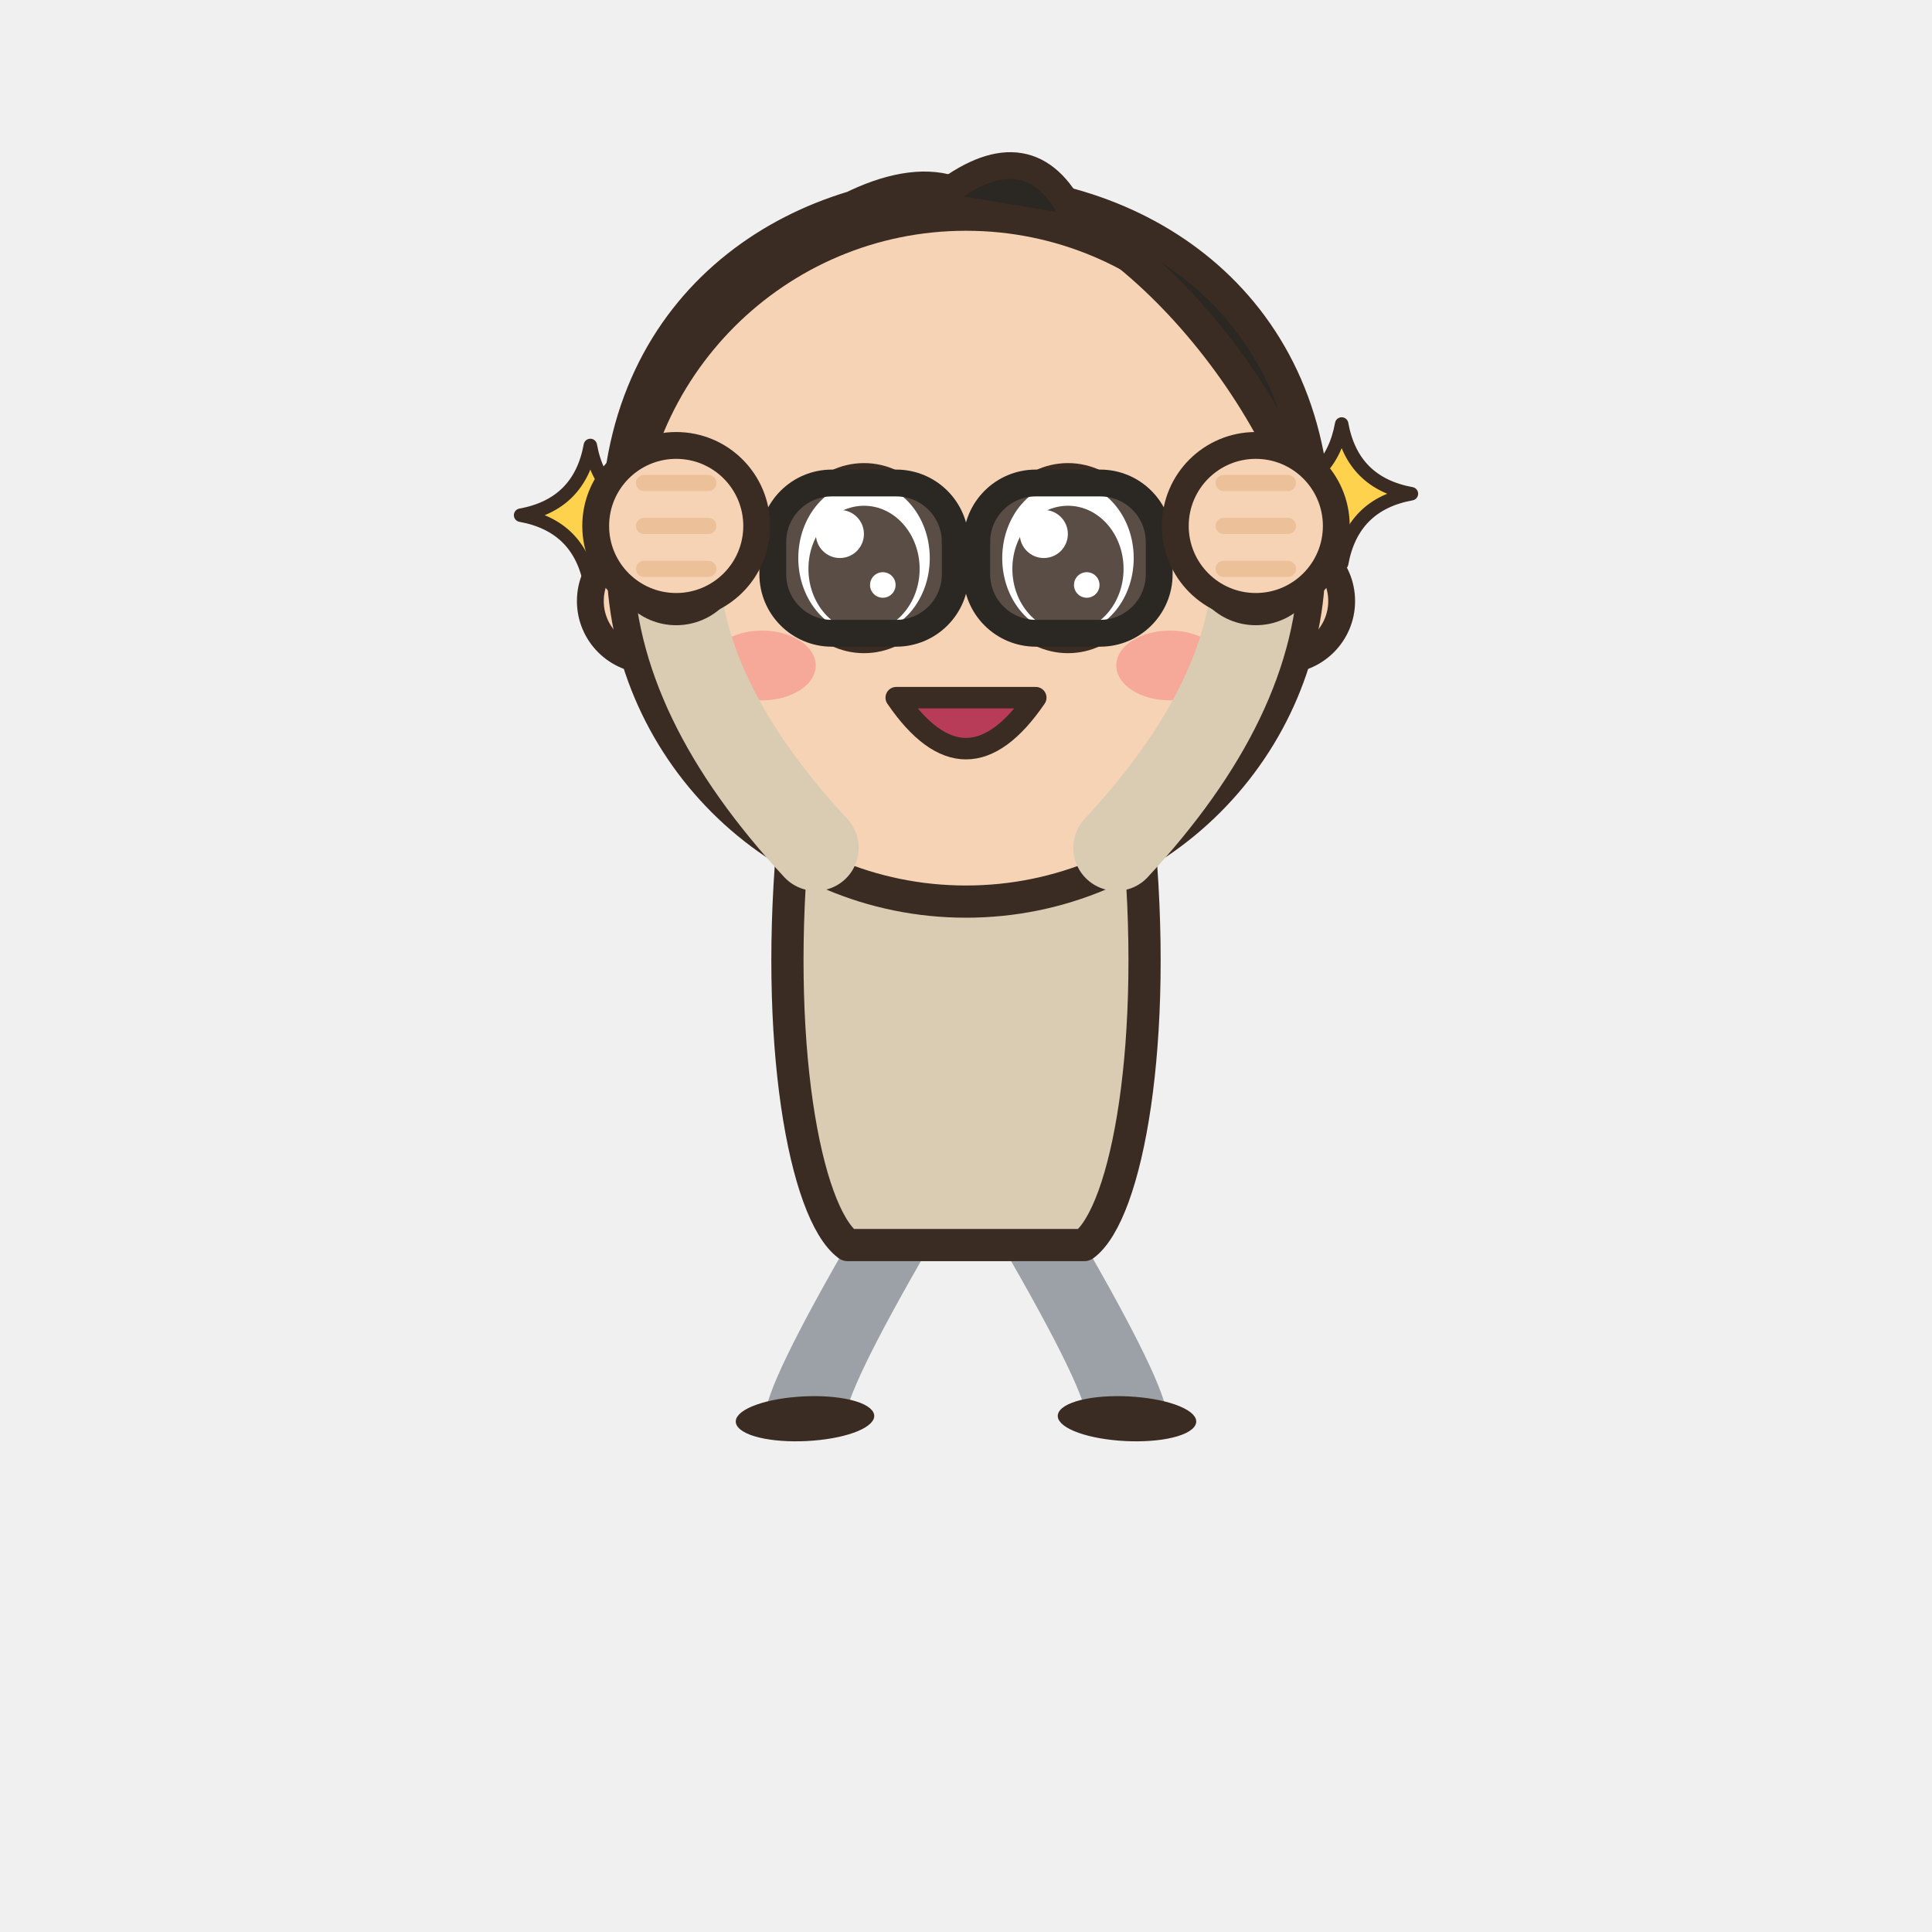
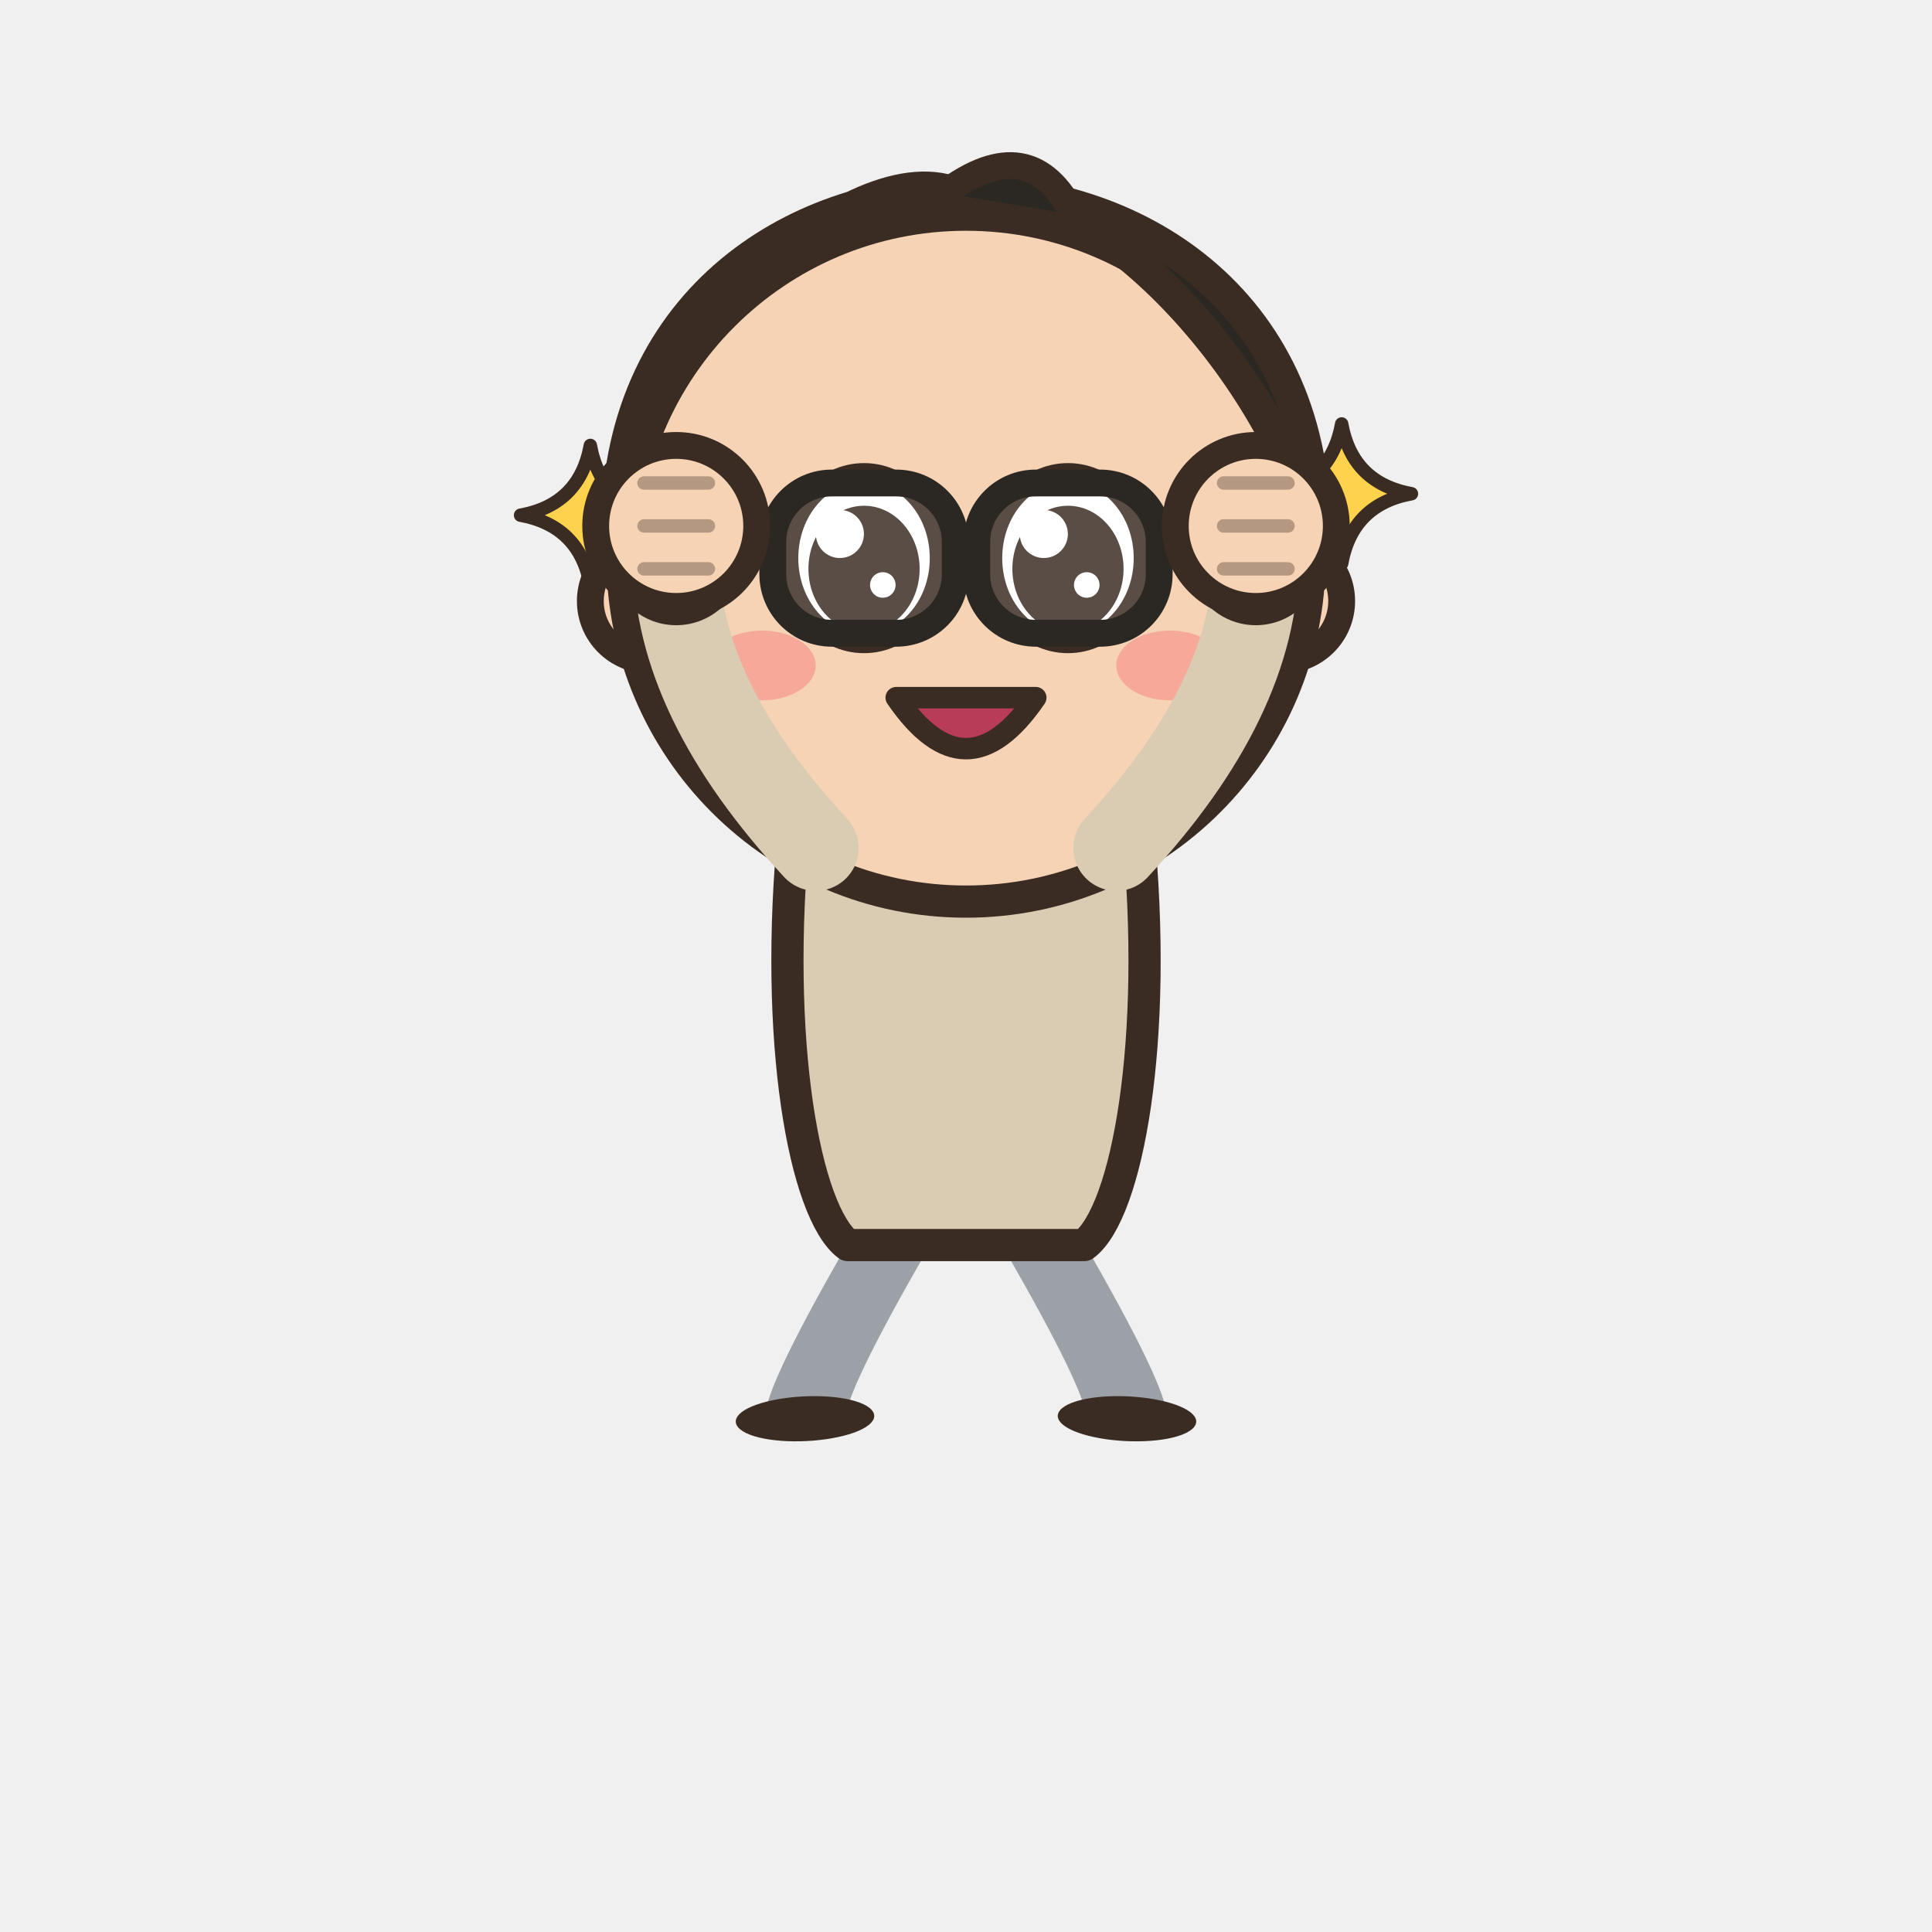
<svg xmlns="http://www.w3.org/2000/svg" viewBox="0 0 360 360" width="360" height="360">
  <g transform="translate(110 96) scale(1.0)">
    <path d="M 0 -13 Q 2 -2 13 0 Q 2 2 0 13 Q -2 2 -13 0 Q -2 -2 0 -13 Z" fill="#FFD24D" stroke="#3A2C22" stroke-width="2.5" stroke-linejoin="round" />
  </g>
  <g transform="translate(250 92) scale(1.0)">
    <path d="M 0 -13 Q 2 -2 13 0 Q 2 2 0 13 Q -2 2 -13 0 Q -2 -2 0 -13 Z" fill="#FFD24D" stroke="#3A2C22" stroke-width="2.5" stroke-linejoin="round" />
  </g>
  <g>
    <g transform="translate(0 234) scale(1 0.46) translate(0 -234)">
      <path d="M 166 228 Q 150 288 150 300" fill="none" stroke="#9BA1A6" stroke-width="15" stroke-linecap="round" />
      <g transform="rotate(-10 150 300)">
        <ellipse cx="150" cy="300" rx="11" ry="7" fill="#3A2C22" stroke="#3A2C22" stroke-width="4" />
      </g>
      <path d="M 194 228 Q 210 288 210 300" fill="none" stroke="#9BA1A6" stroke-width="15" stroke-linecap="round" />
      <g transform="rotate(10 210 300)">
        <ellipse cx="210" cy="300" rx="11" ry="7" fill="#3A2C22" stroke="#3A2C22" stroke-width="4" />
      </g>
    </g>
    <path d="M 148 154 C 144 194, 150 226, 158 232 L 202 232 C 210 226, 216 194, 212 154 C 196 142, 164 142, 148 154 Z" fill="#D9CCB3" stroke="#3A2C22" stroke-width="6" stroke-linejoin="round" stroke-linecap="round" />
    <g transform="rotate(0 180 104)">
      <circle cx="121" cy="112" r="11" fill="#F7D3B6" stroke="#3A2C22" stroke-width="5" stroke-linejoin="round" stroke-linecap="round" />
      <circle cx="239" cy="112" r="11" fill="#F7D3B6" stroke="#3A2C22" stroke-width="5" stroke-linejoin="round" stroke-linecap="round" />
      <circle cx="180" cy="104" r="64" fill="#F7D3B6" stroke="#3A2C22" stroke-width="6" stroke-linejoin="round" stroke-linecap="round" />
      <path d="M 115 100 C 114 14, 246 14, 245 100 C 236 66, 200 30, 178 36 C 158 28, 116 68, 115 100 Z" fill="#2B2723" stroke="#3A2C22" stroke-width="6" stroke-linejoin="round" stroke-linecap="round" />
      <path d="M 176 36 q 16 -12 24 4" fill="#2B2723" stroke="#3A2C22" stroke-width="5" stroke-linejoin="round" stroke-linecap="round" />
      <ellipse cx="161" cy="104" rx="14.0" ry="15.96" fill="#FFFFFF" stroke="#3A2C22" stroke-width="3.5" />
      <ellipse cx="161" cy="106" rx="10.36" ry="11.76" fill="#3A2C22" />
      <circle cx="156.5" cy="99.5" r="4.48" fill="#FFFFFF" />
      <circle cx="164.5" cy="109" r="2.38" fill="#FFFFFF" />
      <ellipse cx="199" cy="104" rx="14.0" ry="15.96" fill="#FFFFFF" stroke="#3A2C22" stroke-width="3.5" />
      <ellipse cx="199" cy="106" rx="10.36" ry="11.76" fill="#3A2C22" />
      <circle cx="194.5" cy="99.5" r="4.48" fill="#FFFFFF" />
      <circle cx="202.5" cy="109" r="2.38" fill="#FFFFFF" />
      <rect x="144" y="90" width="34" height="28" rx="11" fill="#FFFFFF" fill-opacity="0.16" stroke="#2B2723" stroke-width="5" stroke-linejoin="round" />
      <rect x="182" y="90" width="34" height="28" rx="11" fill="#FFFFFF" fill-opacity="0.16" stroke="#2B2723" stroke-width="5" stroke-linejoin="round" />
      <path d="M 178 101 L 182 101" stroke="#2B2723" stroke-width="5" stroke-linecap="round" />
      <path d="M 144 99 l -11 -3" stroke="#2B2723" stroke-width="5" stroke-linecap="round" />
      <path d="M 216 99 l 11 -3" stroke="#2B2723" stroke-width="5" stroke-linecap="round" />
      <ellipse cx="142" cy="124" rx="10" ry="6.5" fill="#F58C86" opacity="0.6" />
      <ellipse cx="218" cy="124" rx="10" ry="6.5" fill="#F58C86" opacity="0.6" />
      <path d="M 167 130 Q 180 149 193 130 Z" fill="#B83B57" stroke="#3A2C22" stroke-width="4" stroke-linejoin="round" stroke-linecap="round" />
    </g>
    <path d="M 152 158 Q 126 130 126 104" fill="none" stroke="#D9CCB3" stroke-width="16" stroke-linecap="round" />
    <circle cx="126" cy="104" r="10" fill="#F7D3B6" stroke="#3A2C22" stroke-width="5" stroke-linejoin="round" />
    <path d="M 208 158 Q 234 130 234 104" fill="none" stroke="#D9CCB3" stroke-width="16" stroke-linecap="round" />
    <circle cx="234" cy="104" r="10" fill="#F7D3B6" stroke="#3A2C22" stroke-width="5" stroke-linejoin="round" />
  </g>
  <circle cx="126" cy="98" r="15" fill="#F7D3B6" stroke="#3A2C22" stroke-width="5" />
-   <path d="M 120 90 L 132 90" stroke="#ECC098" stroke-width="3" stroke-linecap="round" />
-   <path d="M 120 98 L 132 98" stroke="#ECC098" stroke-width="3" stroke-linecap="round" />
-   <path d="M 120 106 L 132 106" stroke="#ECC098" stroke-width="3" stroke-linecap="round" />
+   <path d="M 120 90 L 132 90" stroke="#3A2C22" stroke-width="2.5" stroke-linecap="round" opacity="0.35" />
+   <path d="M 120 98 L 132 98" stroke="#3A2C22" stroke-width="2.5" stroke-linecap="round" opacity="0.35" />
+   <path d="M 120 106 L 132 106" stroke="#3A2C22" stroke-width="2.5" stroke-linecap="round" opacity="0.35" />
  <circle cx="234" cy="98" r="15" fill="#F7D3B6" stroke="#3A2C22" stroke-width="5" />
-   <path d="M 228 90 L 240 90" stroke="#ECC098" stroke-width="3" stroke-linecap="round" />
-   <path d="M 228 98 L 240 98" stroke="#ECC098" stroke-width="3" stroke-linecap="round" />
-   <path d="M 228 106 L 240 106" stroke="#ECC098" stroke-width="3" stroke-linecap="round" />
+   <path d="M 228 90 L 240 90" stroke="#3A2C22" stroke-width="2.5" stroke-linecap="round" opacity="0.35" />
+   <path d="M 228 98 L 240 98" stroke="#3A2C22" stroke-width="2.5" stroke-linecap="round" opacity="0.35" />
+   <path d="M 228 106 L 240 106" stroke="#3A2C22" stroke-width="2.5" stroke-linecap="round" opacity="0.35" />
</svg>
